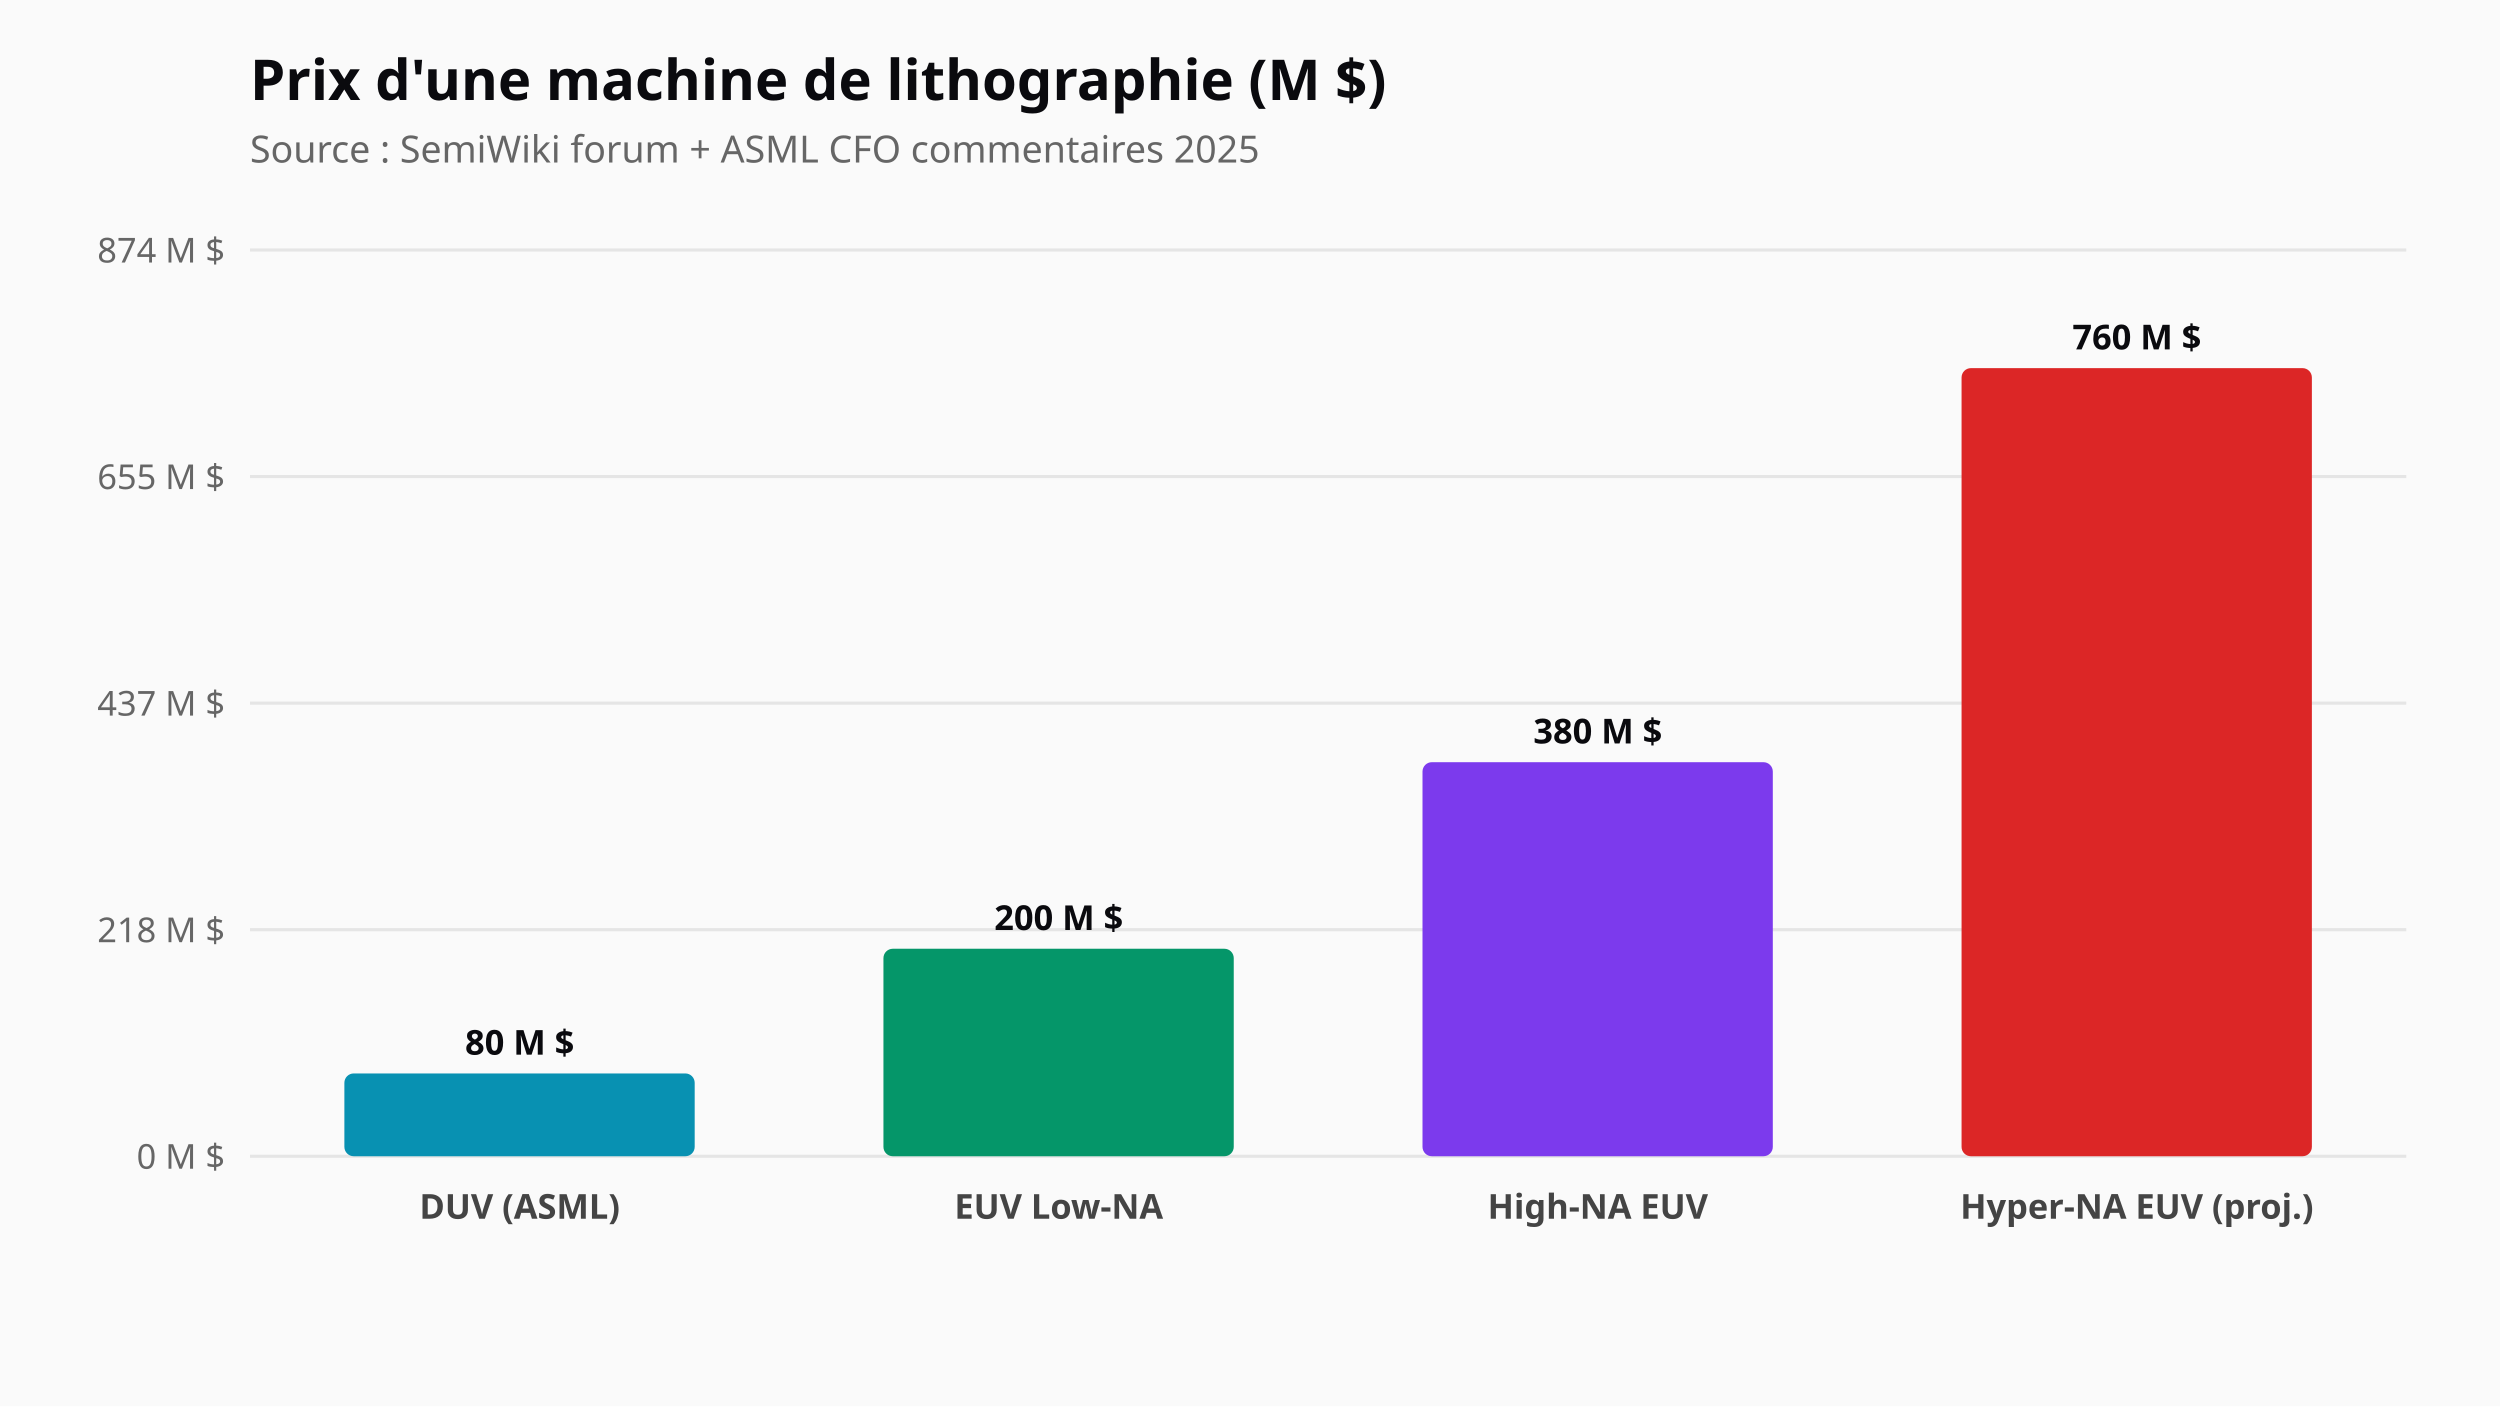
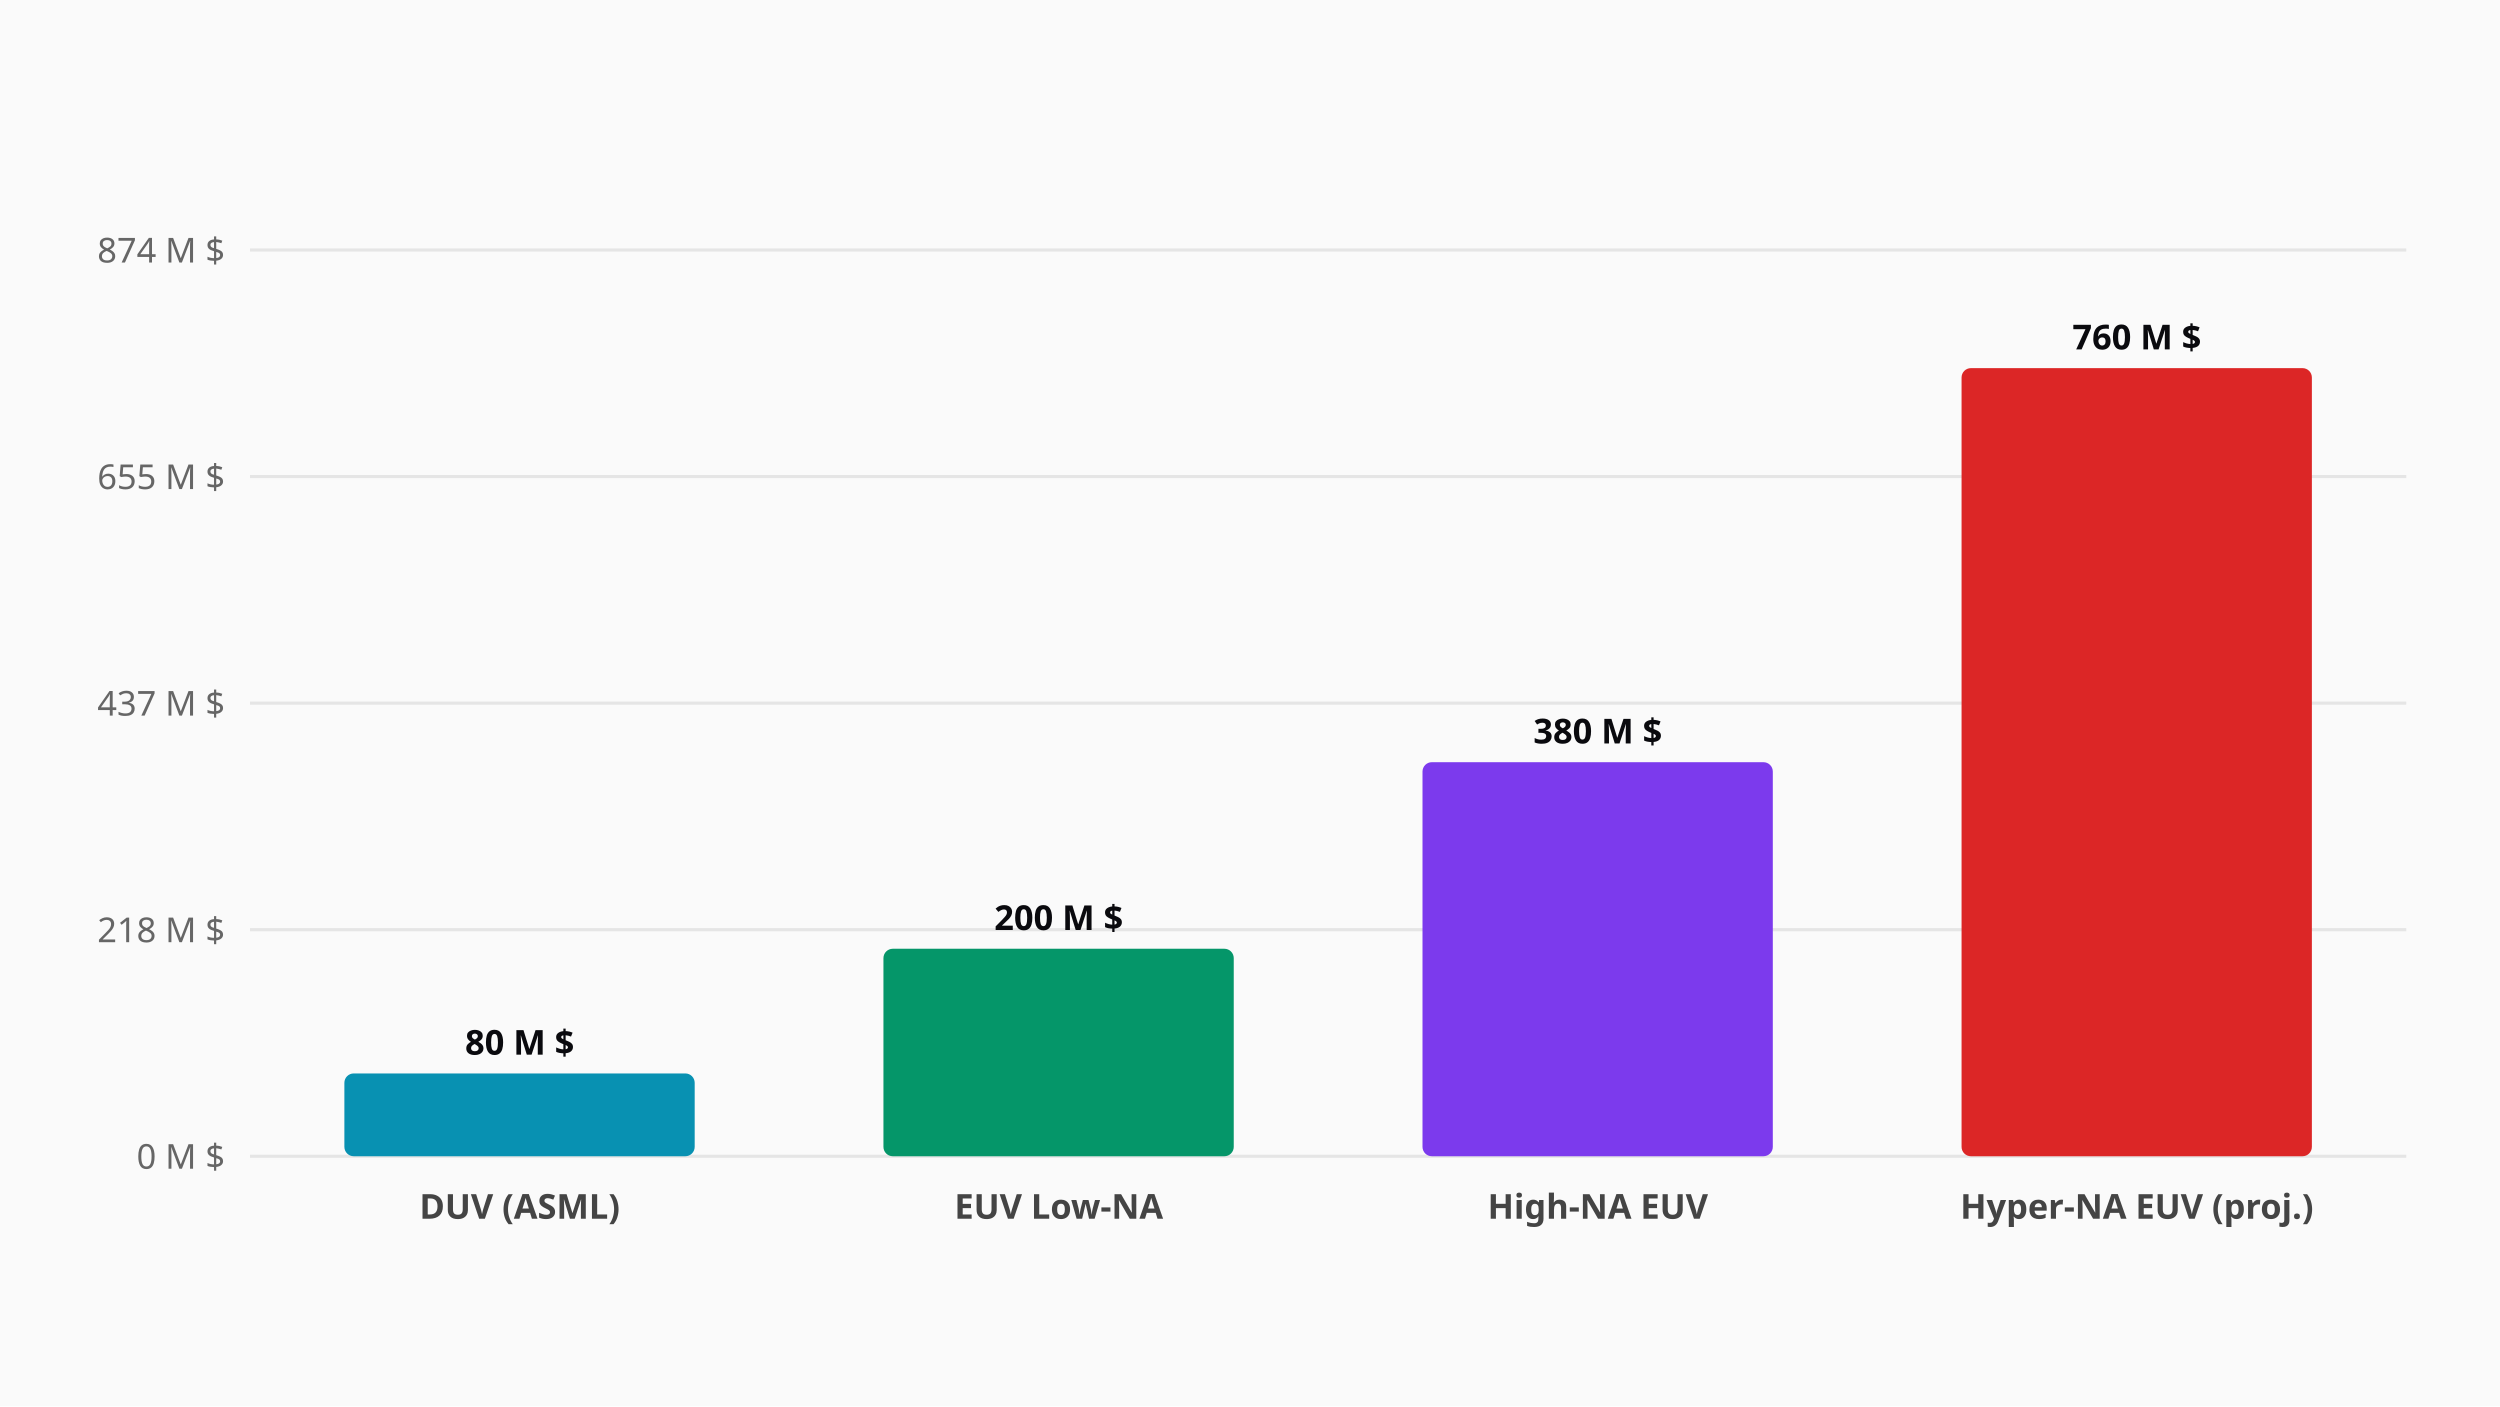
<svg xmlns="http://www.w3.org/2000/svg" viewBox="0 0 800 450" font-family="ui-sans-serif, system-ui">
  <rect width="800" height="450" fill="#fafafa" />
-   <text x="80" y="32" fill="#0a0a0e" font-size="18" font-weight="700">Prix d'une machine de lithographie (M $)</text>
-   <text x="80" y="52" fill="#666" font-size="12">Source : SemiWiki forum + ASML CFO commentaires 2025</text>
  <line x1="80" y1="80" x2="770" y2="80" stroke="#e5e5e5" stroke-width="1" />
  <text x="72" y="84" text-anchor="end" fill="#666" font-size="11" font-family="ui-monospace">874 M $</text>
  <line x1="80" y1="152.5" x2="770" y2="152.5" stroke="#e5e5e5" stroke-width="1" />
  <text x="72" y="156.5" text-anchor="end" fill="#666" font-size="11" font-family="ui-monospace">655 M $</text>
  <line x1="80" y1="225" x2="770" y2="225" stroke="#e5e5e5" stroke-width="1" />
  <text x="72" y="229" text-anchor="end" fill="#666" font-size="11" font-family="ui-monospace">437 M $</text>
  <line x1="80" y1="297.5" x2="770" y2="297.5" stroke="#e5e5e5" stroke-width="1" />
  <text x="72" y="301.5" text-anchor="end" fill="#666" font-size="11" font-family="ui-monospace">218 M $</text>
  <line x1="80" y1="370" x2="770" y2="370" stroke="#e5e5e5" stroke-width="1" />
  <text x="72" y="374" text-anchor="end" fill="#666" font-size="11" font-family="ui-monospace">0 M $</text>
  <rect x="110.2" y="343.5" width="112.1" height="26.5" fill="#0891b2" rx="3" />
  <text x="166.3" y="337.5" text-anchor="middle" fill="#0a0a0e" font-size="11" font-family="ui-monospace" font-weight="600">80 M $</text>
  <text x="166.3" y="390" text-anchor="middle" fill="#444" font-size="11" font-weight="600">DUV (ASML)</text>
  <rect x="282.7" y="303.6" width="112.1" height="66.4" fill="#059669" rx="3" />
  <text x="338.8" y="297.6" text-anchor="middle" fill="#0a0a0e" font-size="11" font-family="ui-monospace" font-weight="600">200 M $</text>
  <text x="338.8" y="390" text-anchor="middle" fill="#444" font-size="11" font-weight="600">EUV Low-NA</text>
  <rect x="455.2" y="243.9" width="112.1" height="126.1" fill="#7c3aed" rx="3" />
  <text x="511.3" y="237.9" text-anchor="middle" fill="#0a0a0e" font-size="11" font-family="ui-monospace" font-weight="600">380 M $</text>
  <text x="511.3" y="390" text-anchor="middle" fill="#444" font-size="11" font-weight="600">High-NA EUV</text>
  <rect x="627.7" y="117.8" width="112.1" height="252.2" fill="#dc2626" rx="3" />
  <text x="683.8" y="111.8" text-anchor="middle" fill="#0a0a0e" font-size="11" font-family="ui-monospace" font-weight="600">760 M $</text>
  <text x="683.8" y="390" text-anchor="middle" fill="#444" font-size="11" font-weight="600">Hyper-NA EUV (proj.)</text>
</svg>
